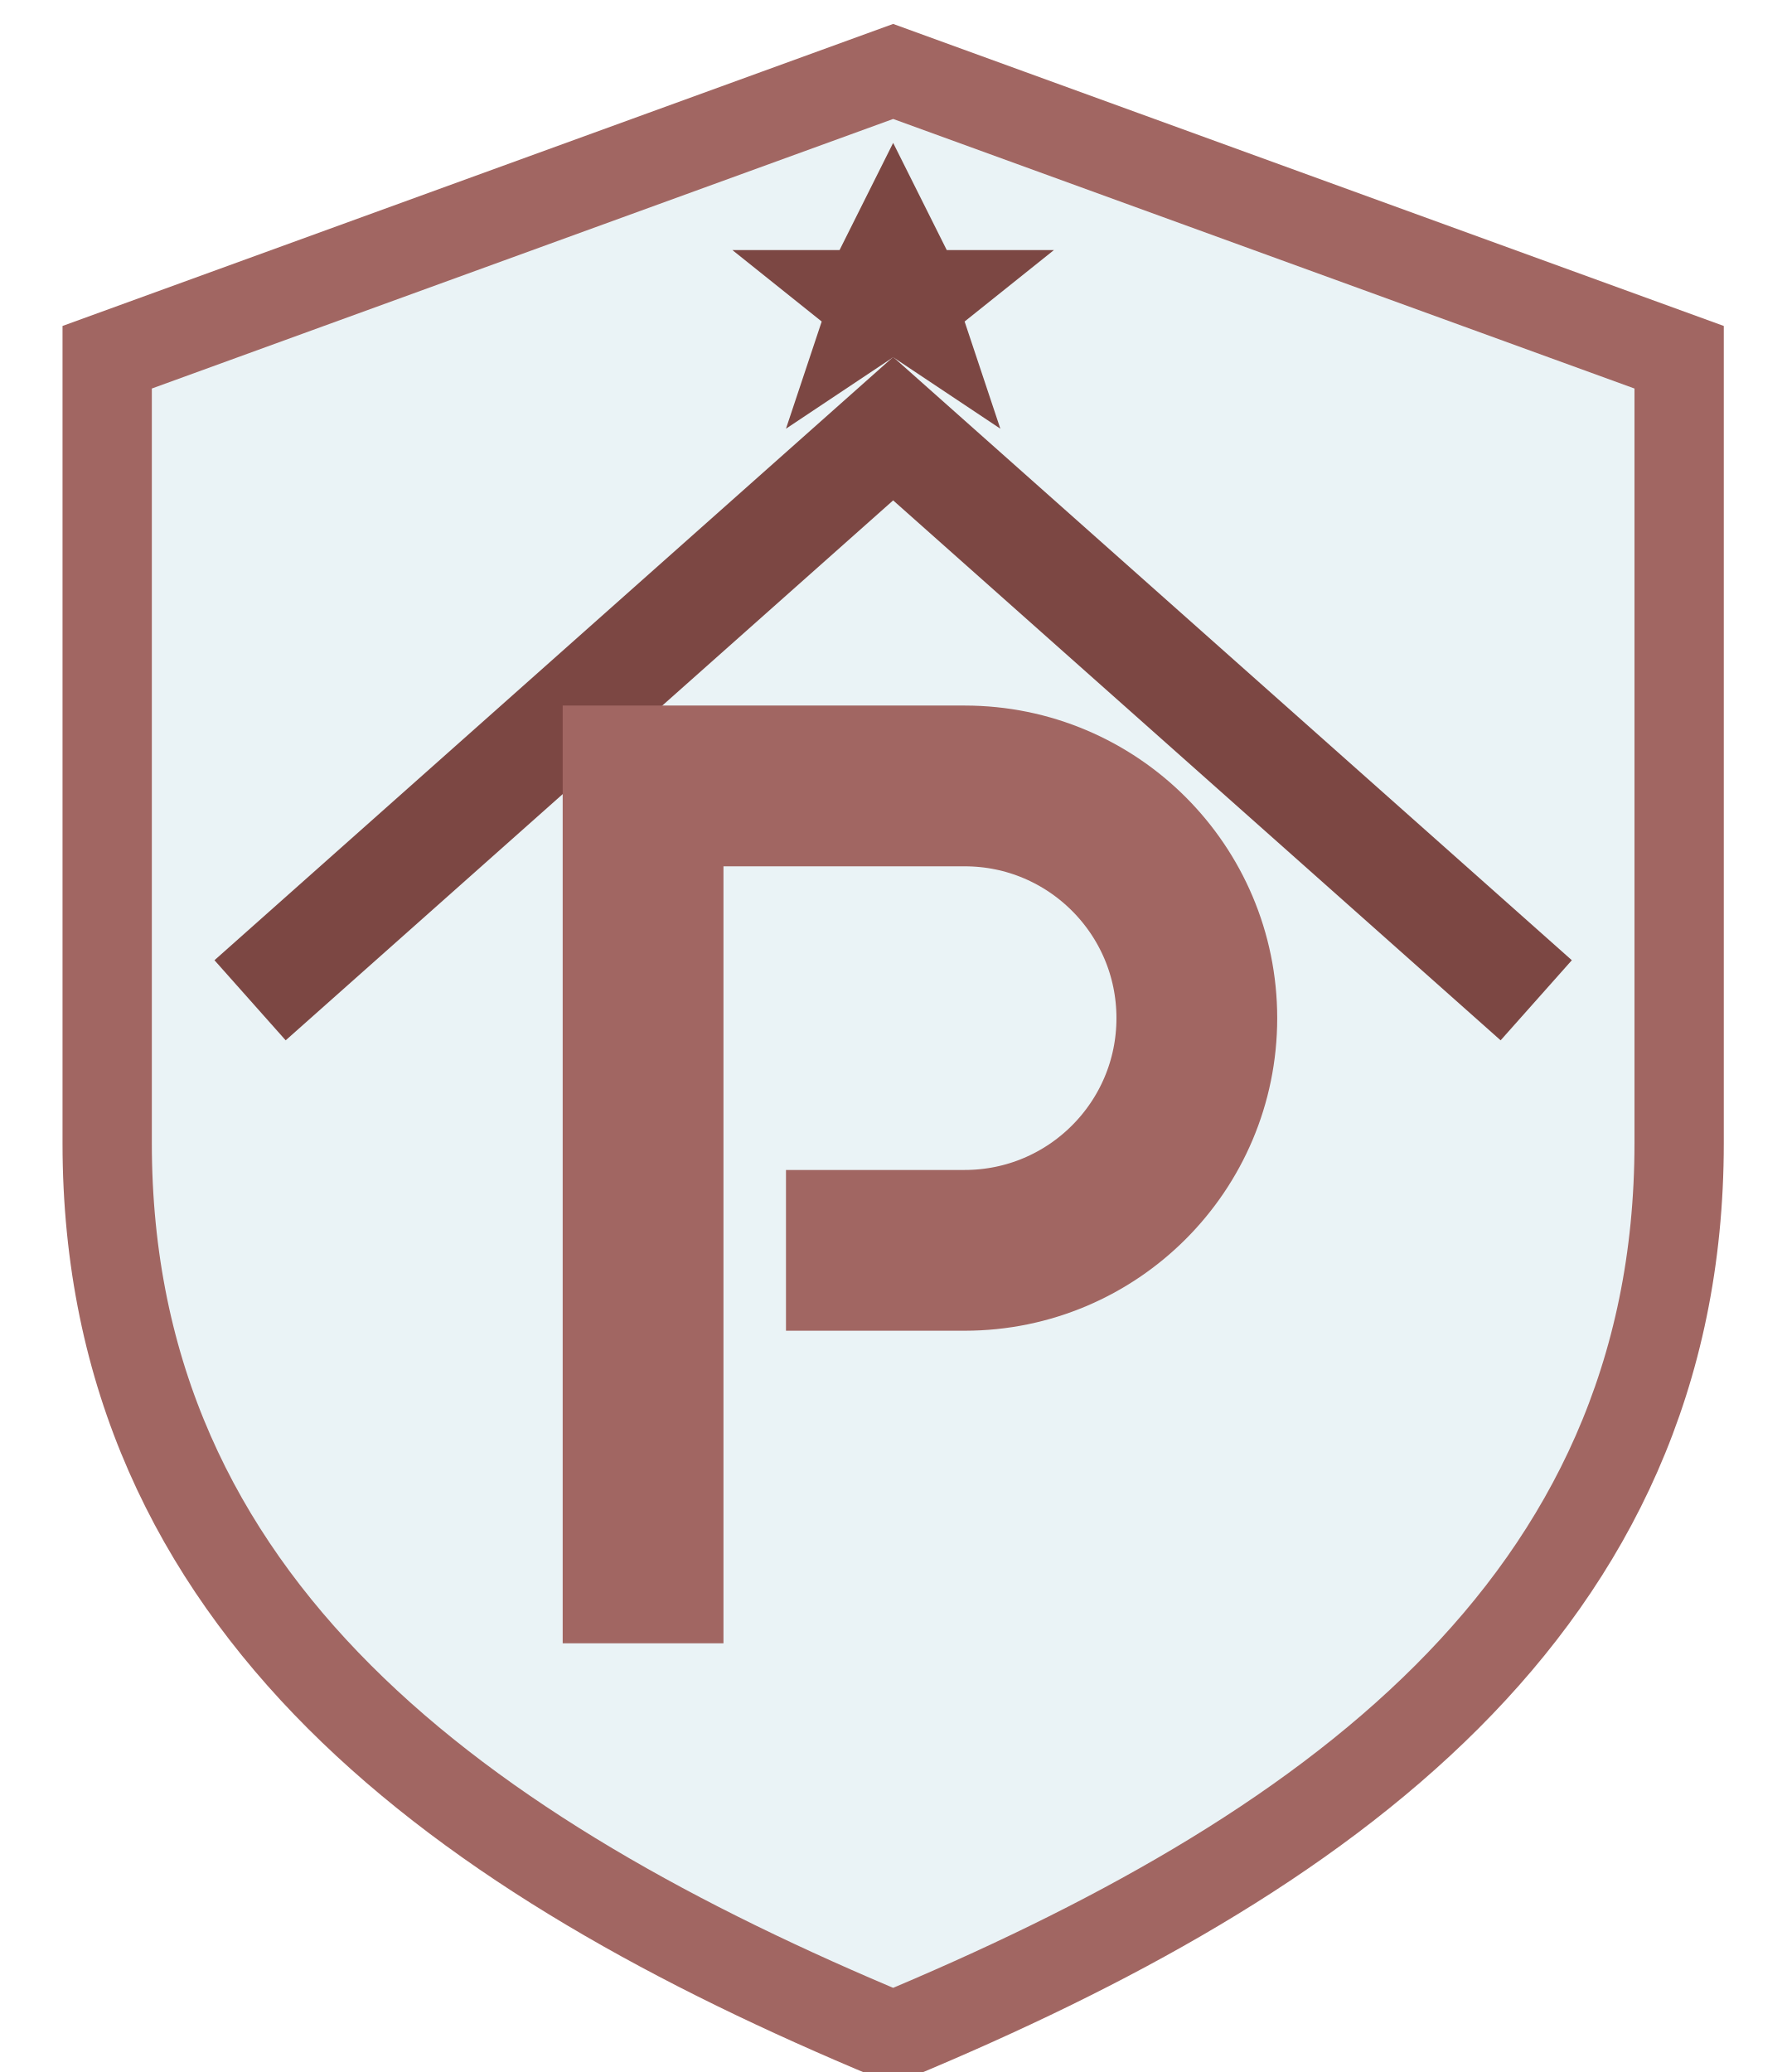
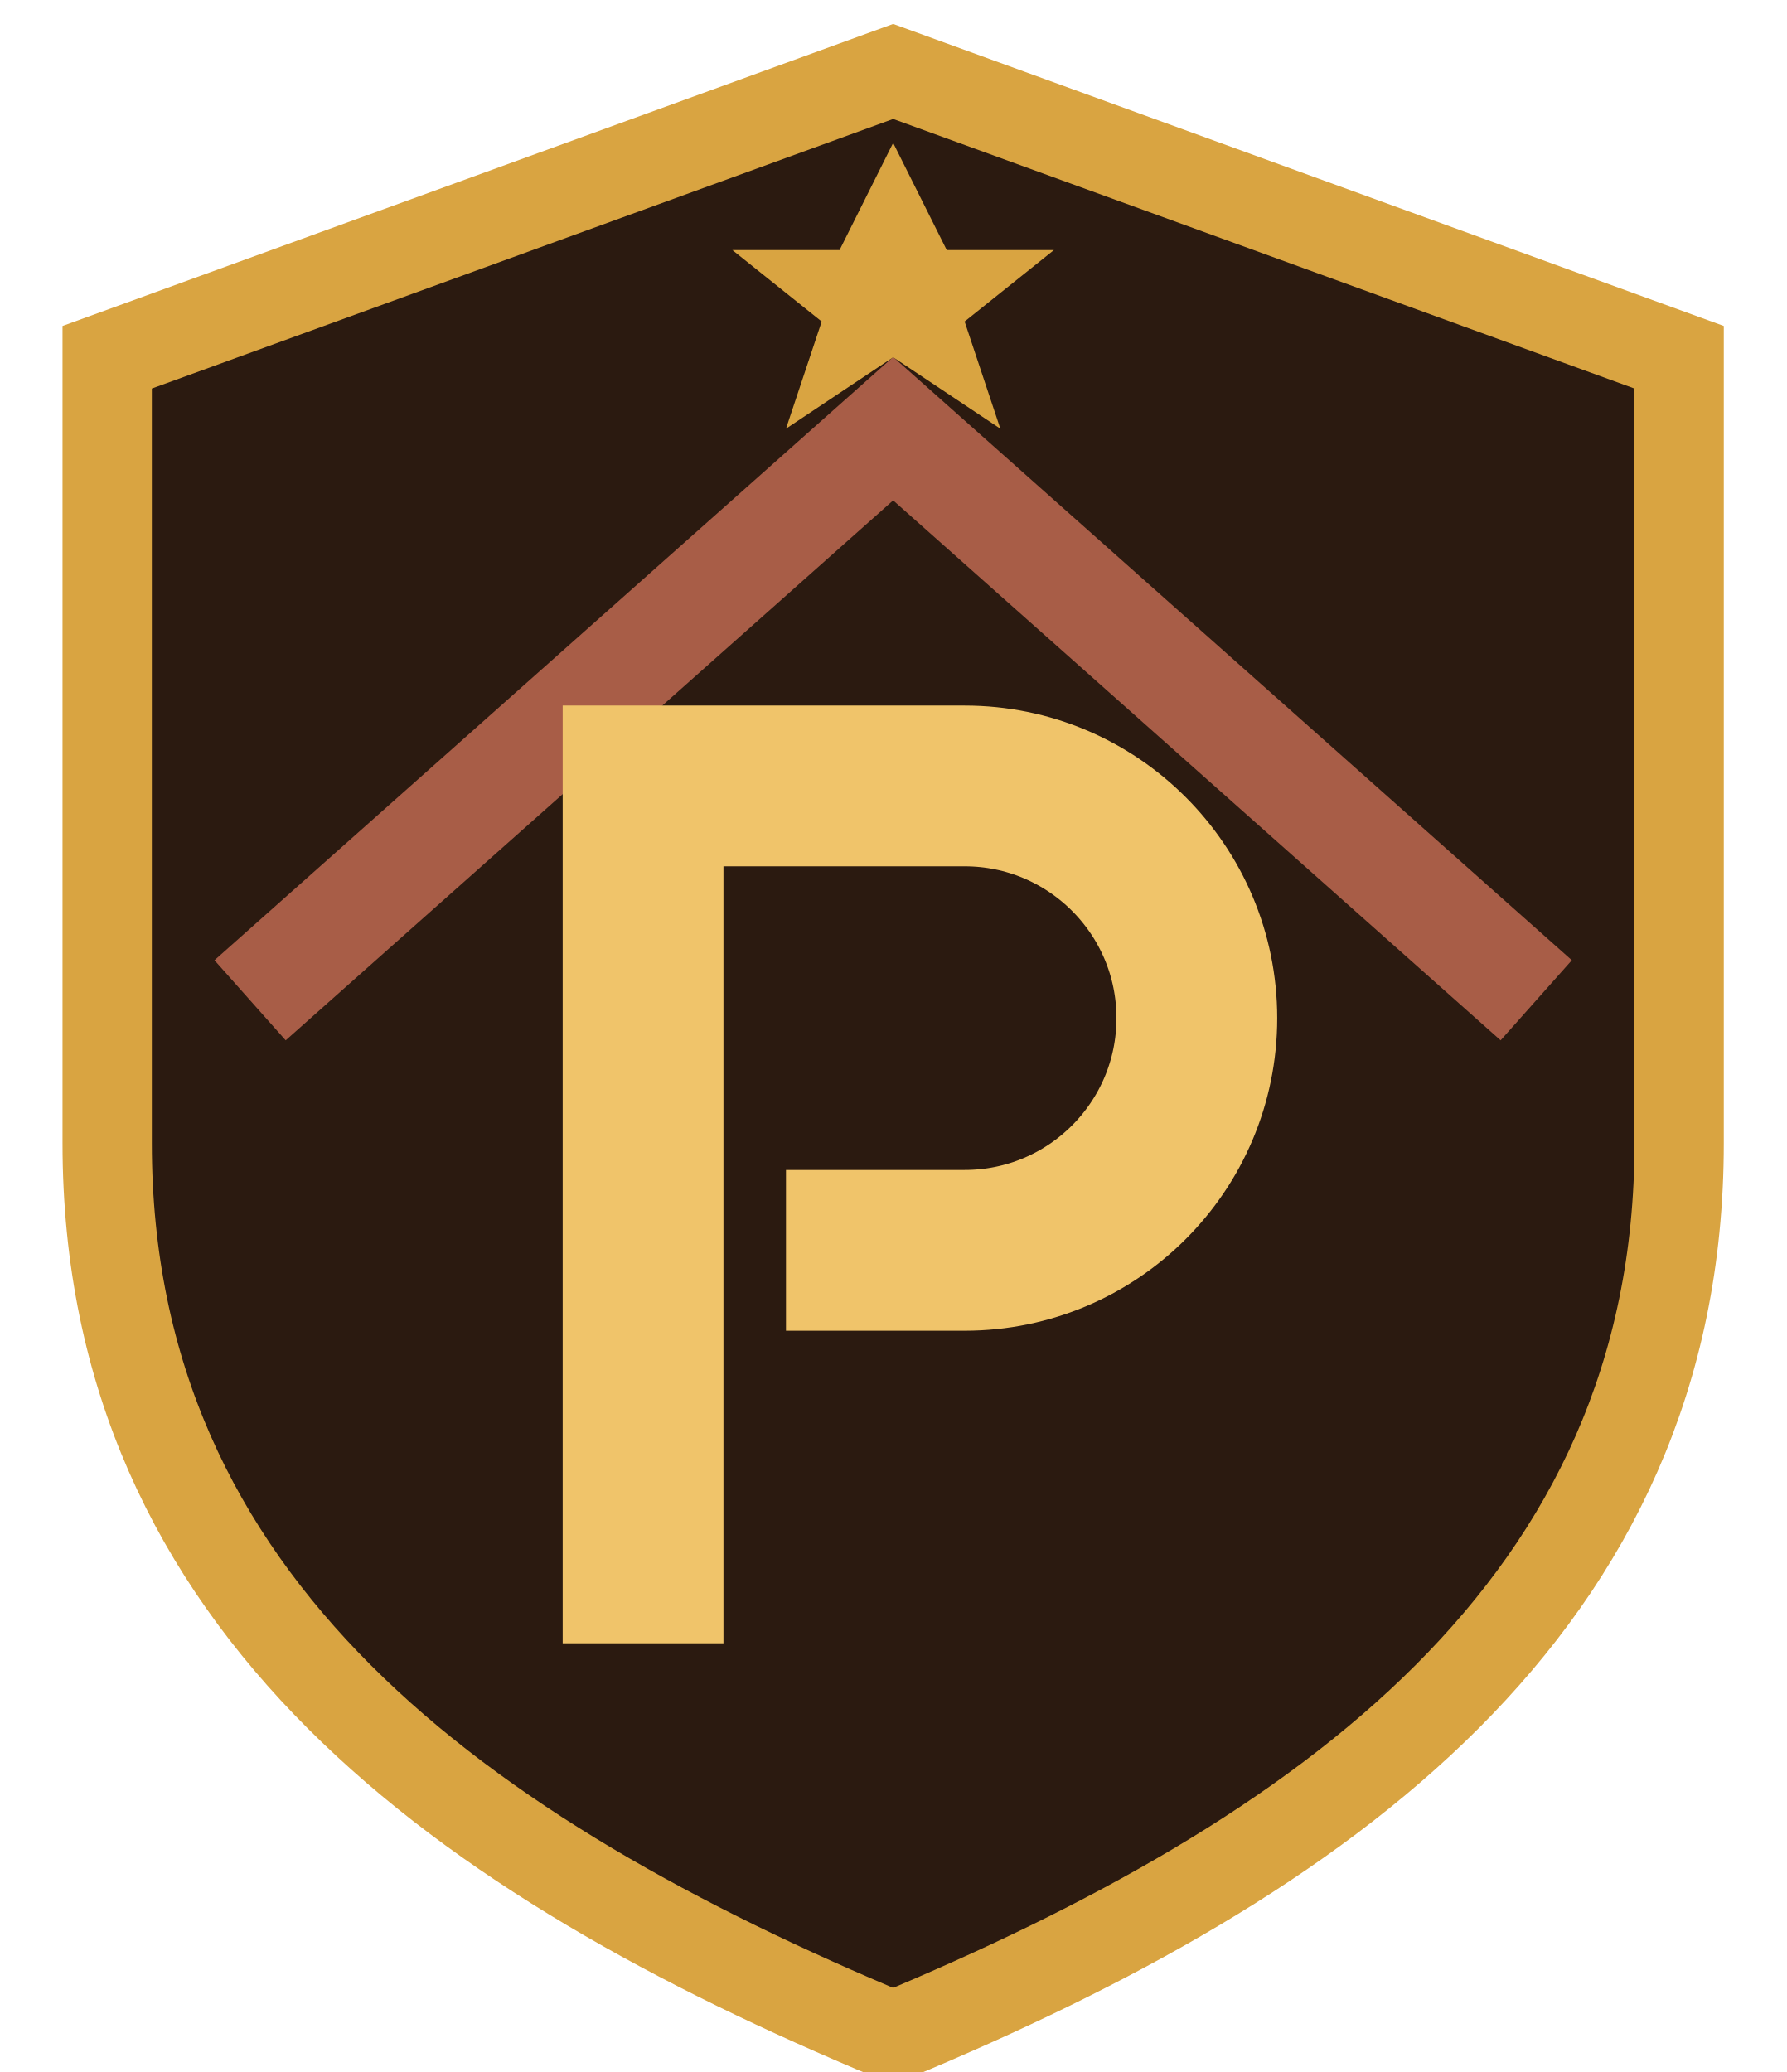
<svg xmlns="http://www.w3.org/2000/svg" viewBox="0 0 100 116">
-   <path d="M50 4 94 20v44c0 26-20 40-44 50C26 104 6 90 6 64V20z" fill="#eaf3f6" stroke="#a16662" stroke-width="5" />
-   <path d="M14 56 50 24l36 32" fill="none" stroke="#7c4743" stroke-width="6" />
-   <path d="M36 92V44h18a13 13 0 0 1 0 26H44" fill="none" stroke="#a16662" stroke-width="9" />
-   <path d="m50 8 3 6h6l-5 4 2 6-6-4-6 4 2-6-5-4h6z" fill="#7c4743" />
+   <path d="M50 4 94 20v44c0 26-20 40-44 50C26 104 6 90 6 64V20z" fill="#2b1a10" stroke="#d9a441" stroke-width="5" />
+   <path d="M14 56 50 24l36 32" fill="none" stroke="#a85d47" stroke-width="6" />
+   <path d="M36 92V44h18a13 13 0 0 1 0 26H44" fill="none" stroke="#f0c46a" stroke-width="9" />
+   <path d="m50 8 3 6h6l-5 4 2 6-6-4-6 4 2-6-5-4h6z" fill="#d9a441" />
</svg>
